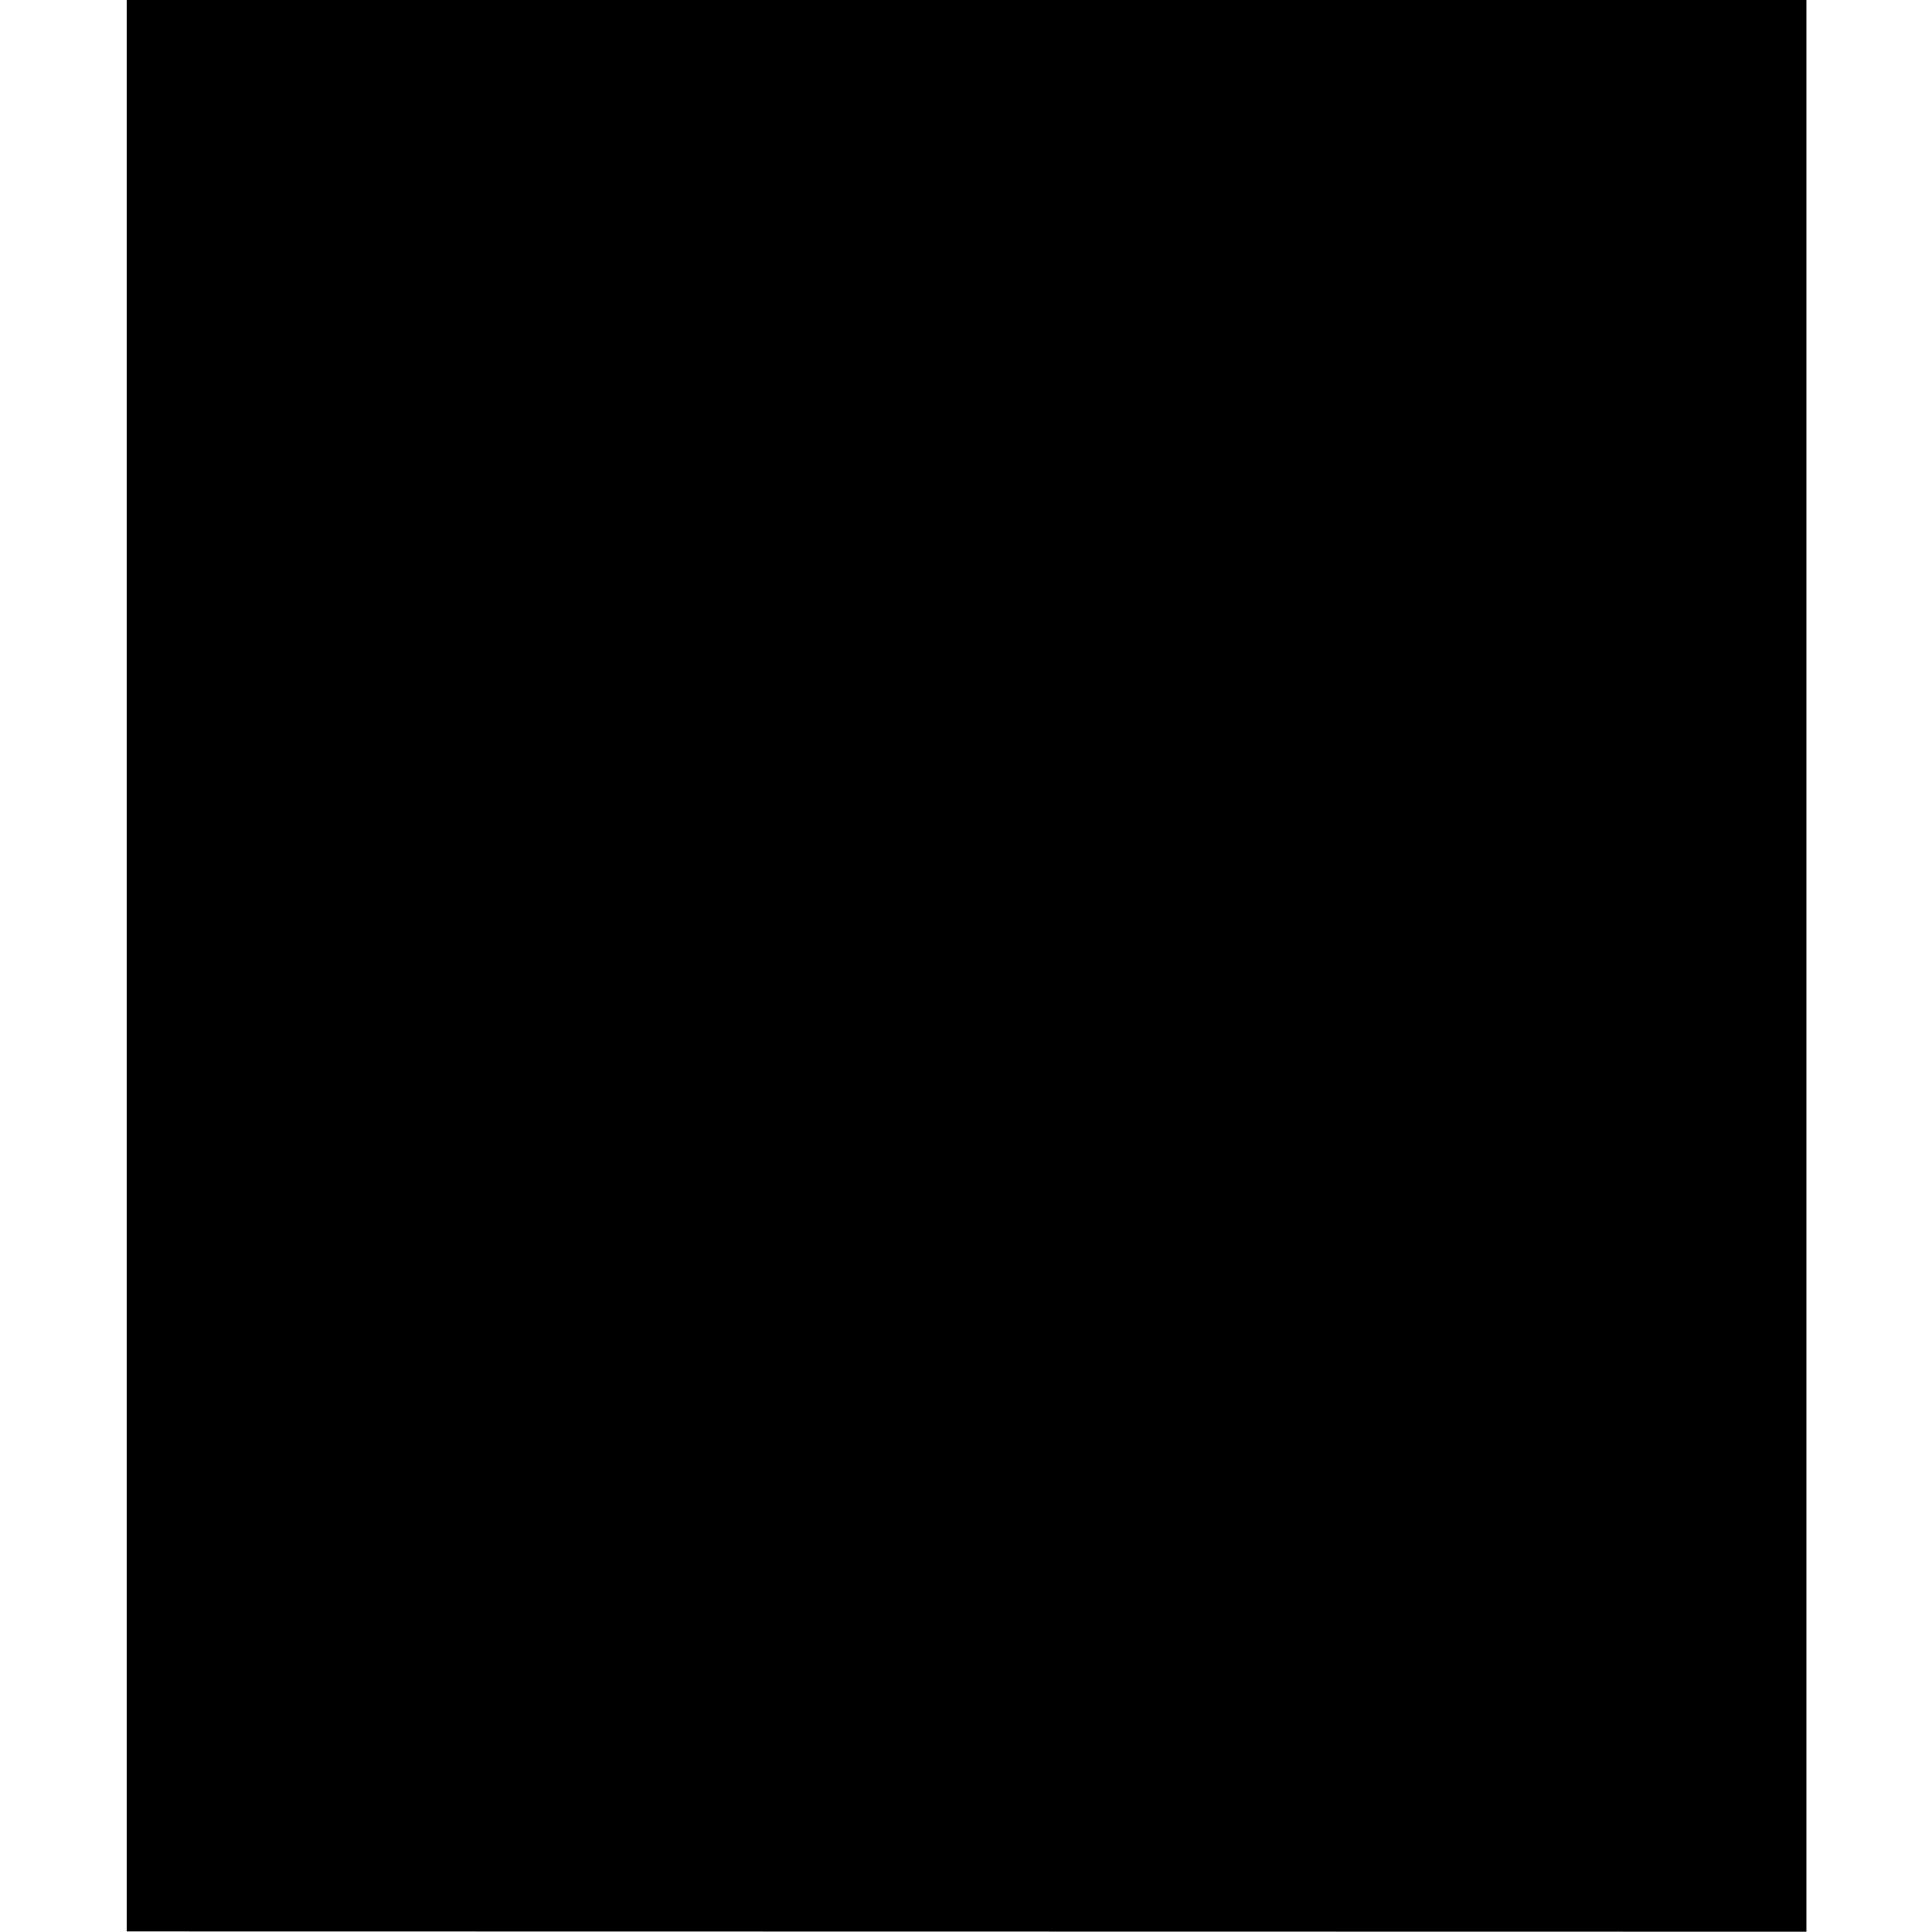
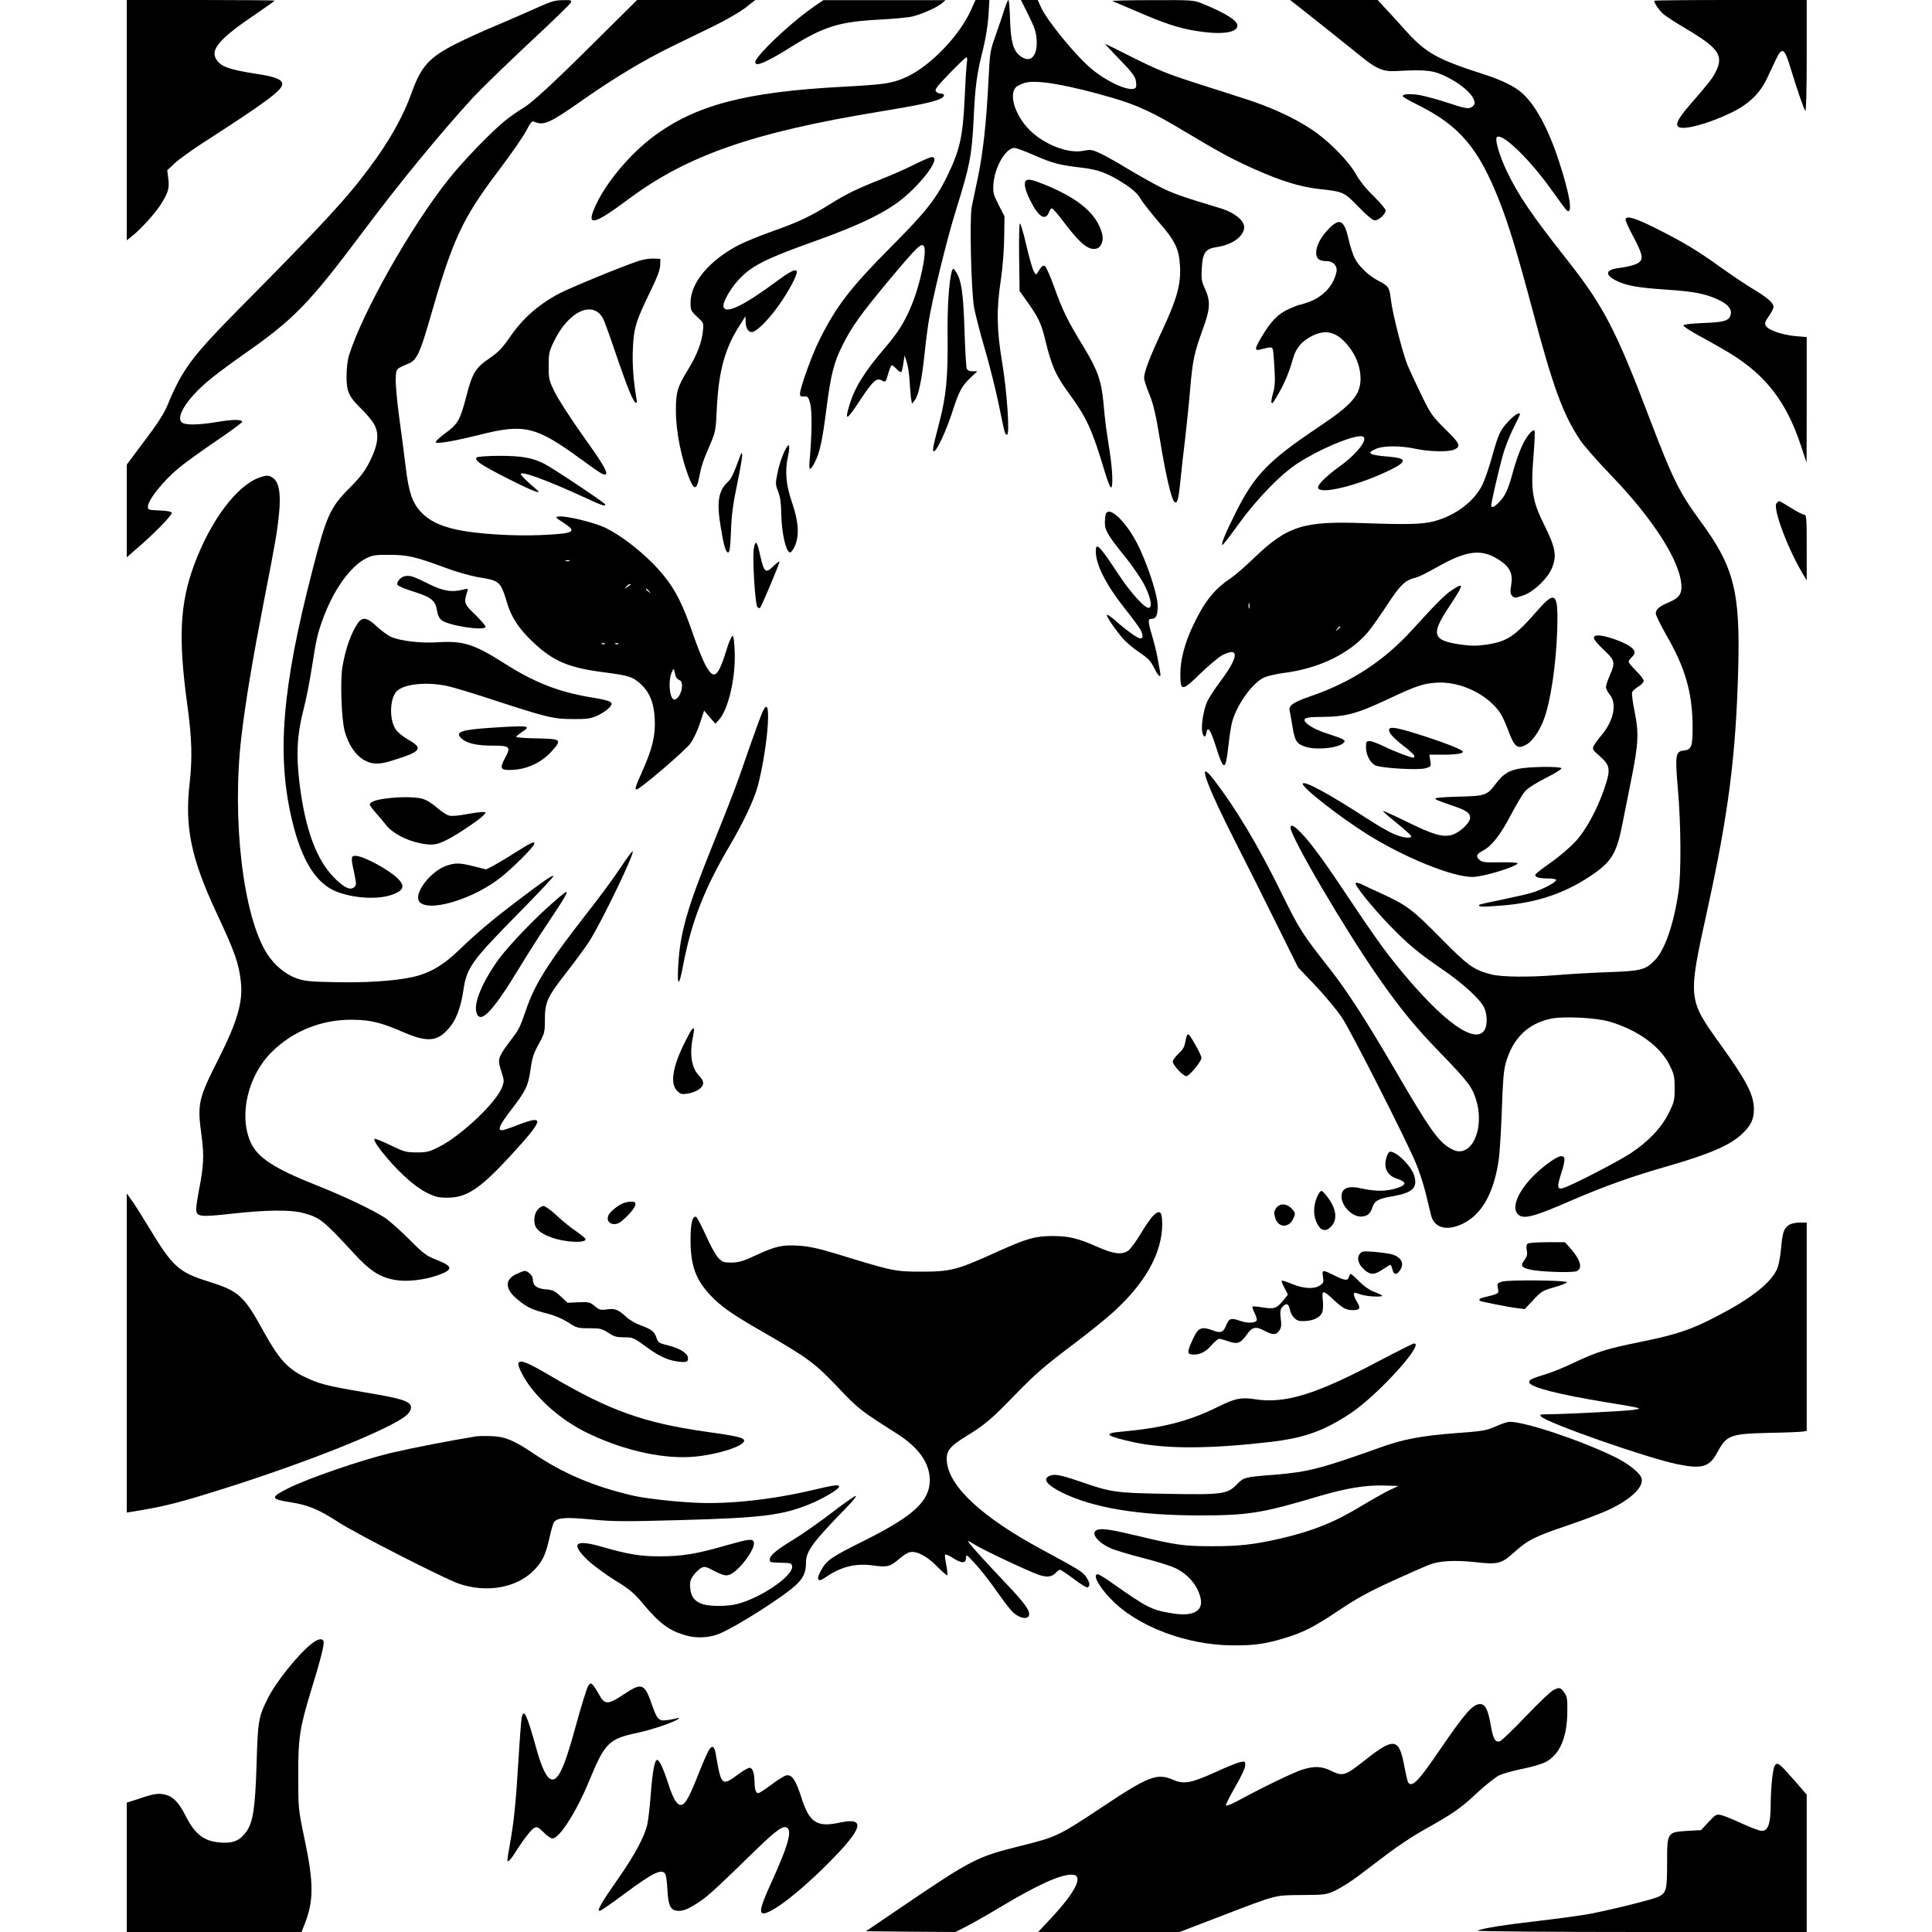
<svg xmlns="http://www.w3.org/2000/svg" version="1.0" width="1280pt" height="1280pt" viewBox="0 0 1280 1280" preserveAspectRatio="xMidYMid meet">
  <g transform="translate(0,1280) scale(0.1,-0.1)" fill="#000000" stroke="none">
-     <path d="M840 6402 l0 -6398 5564 -1 5564 -1 0 6399 0 6399 -5564 0 -5564 0 0 -6398z" />
+     <path d="M840 12004 l0 -796 39 31 c56 45 149 148 186 206 50 79 58 108 50 171 l-7 56 50 47 c27 25 109 84 181 131 422 272 531 352 531 393 0 30 -47 49 -167 67 -180 28 -236 47 -267 92 -48 68 16 142 272 314 61 42 112 78 112 80 0 2 -220 4 -490 4 l-490 0 0 -796z" />
+     <path d="M3545 12743 c-66 -30 -185 -81 -265 -115 -80 -33 -198 -87 -263 -120 -176 -90 -228 -148 -293 -331 -55 -153 -147 -316 -279 -492 -152 -204 -298 -362 -870 -940 -304 -308 -369 -395 -465 -629 -24 -57 -66 -123 -152 -236 l-118 -158 0 -307 0 -307 62 54 c110 93 240 226 236 240 -3 9 -29 14 -81 16 -72 3 -77 4 -77 25 0 44 101 171 205 257 36 30 145 109 242 175 98 66 177 125 178 130 0 17 -64 17 -162 0 -130 -22 -220 -23 -240 -2 -38 37 37 155 171 269 40 35 147 115 237 178 338 236 432 333 790 810 248 331 509 649 733 894 50 54 214 213 363 353 150 139 277 263 283 273 10 19 7 20 -52 19 -54 -1 -80 -9 -183 -56z" />
+     <path d="M4012 12593 c-341 -340 -484 -472 -545 -508 -32 -19 -86 -57 -120 -84 -90 -72 -281 -270 -376 -390 -251 -316 -569 -879 -659 -1166 -9 -28 -16 -87 -16 -135 -1 -103 15 -139 99 -220 31 -30 68 -74 82 -98 37 -62 29 -137 -26 -247 -33 -66 -60 -102 -136 -179 -127 -127 -152 -182 -245 -544 -202 -780 -238 -1227 -135 -1657 64 -269 161 -422 299 -474 125 -47 291 -52 381 -12 60 26 66 53 24 97 -58 60 -232 154 -284 154 -30 0 -31 -11 -8 -115 14 -68 15 -78 1 -91 -25 -26 -68 -6 -135 62 -117 119 -191 321 -228 619 -24 190 -17 330 25 490 17 66 42 190 55 276 30 192 38 227 71 320 72 200 184 357 292 411 40 20 62 23 152 22 120 0 172 -12 366 -84 74 -28 171 -55 221 -64 145 -23 149 -26 194 -175 29 -95 80 -170 172 -257 133 -125 234 -168 467 -198 162 -21 188 -29 237 -71 65 -55 96 -130 101 -240 5 -110 -15 -192 -83 -346 -47 -105 -51 -119 -37 -119 21 0 320 256 354 302 22 29 49 87 65 135 l28 85 37 -44 38 -43 24 27 c60 67 108 268 104 436 -2 69 -7 117 -13 119 -6 2 -21 -29 -34 -69 -65 -212 -90 -231 -150 -119 -17 32 -54 125 -82 207 -64 185 -111 280 -187 375 -100 126 -272 266 -397 325 -75 34 -255 78 -302 72 -27 -3 -26 -5 30 -41 94 -61 74 -72 -151 -82 -172 -8 -418 7 -547 34 -120 25 -195 62 -250 123 -56 63 -78 130 -99 309 -9 74 -28 218 -42 321 -14 103 -24 216 -22 250 3 68 -1 63 89 101 48 20 73 74 129 267 159 556 218 684 462 1008 82 108 165 228 184 265 28 55 39 67 52 61 66 -28 100 -13 332 150 205 143 393 256 575 345 77 38 205 100 285 139 80 39 174 94 209 121 l65 51 -392 0 -391 0 -209 -207z m-239 -3510 c-7 -2 -19 -2 -25 0 -7 3 -2 5 12 5 14 0 19 -2 13 -5z m406 -156 c-2 -1 -13 -9 -24 -17 -19 -14 -19 -14 -6 3 7 9 18 17 24 17 6 0 8 -1 6 -3z m122 -44 c13 -16 12 -17 -3 -4 -10 7 -18 15 -18 17 0 8 8 3 21 -13z m-294 -349 c-3 -3 -12 -4 -19 -1 -8 3 -5 6 6 6 11 1 17 -2 13 -5z m90 0 c-3 -3 -12 -4 -19 -1 -8 3 -5 6 6 6 11 1 17 -2 13 -5z m377 -206 c3 -15 15 -30 26 -33 36 -11 15 -113 -27 -129 -34 -13 -50 114 -23 179 13 31 14 30 24 -17z" />
+     <path d="M5395 12758 c-120 -82 -310 -253 -372 -335 -19 -24 -23 -37 -15 -45 14 -14 91 22 225 106 223 140 324 172 592 186 94 5 193 14 220 21 63 15 163 60 195 87 l25 21 -405 0 -405 0 -60 -41z" />
+     <path d="M6436 12740 c-75 -174 -278 -384 -437 -453 -90 -40 -140 -47 -417 -62 -645 -34 -976 -122 -1255 -331 -149 -112 -301 -291 -373 -439 -78 -161 -32 -155 213 28 388 288 823 440 1658 577 267 44 363 65 408 87 29 15 28 33 -2 33 -10 0 -24 6 -30 14 -10 12 7 34 90 120 56 58 106 106 111 106 6 0 8 -14 4 -32 -3 -18 -10 -127 -15 -243 -12 -251 -32 -340 -115 -511 -76 -154 -143 -239 -372 -469 -266 -267 -363 -392 -474 -615 -51 -101 -130 -321 -130 -360 0 -14 6 -18 27 -17 25 2 29 -3 41 -48 13 -49 11 -212 -4 -374 -7 -72 3 -75 35 -12 32 61 50 145 76 351 29 227 50 310 107 423 61 123 124 210 315 439 177 211 208 242 224 217 23 -35 -27 -266 -86 -402 -47 -110 -87 -172 -175 -275 -135 -158 -198 -260 -234 -381 -31 -105 -16 -97 74 40 80 122 107 147 139 130 29 -16 28 -16 46 44 8 30 19 55 24 55 4 0 18 -11 31 -25 12 -13 26 -22 31 -20 4 3 10 29 14 58 l8 52 13 -39 c8 -22 17 -78 20 -125 3 -47 7 -102 10 -121 l6 -35 18 23 c25 30 46 128 65 302 8 80 20 174 26 210 23 150 124 563 185 756 89 284 102 353 114 584 11 235 21 307 62 470 19 76 33 165 37 228 l6 102 -46 0 -46 0 -27 -60z" />
+     <path d="M6653 12733 c-12 -38 -38 -114 -58 -171 -35 -98 -37 -110 -46 -295 -14 -276 -35 -471 -69 -637 -17 -80 -36 -170 -42 -200 -15 -80 -4 -561 16 -670 9 -46 40 -168 70 -270 30 -102 71 -264 91 -360 42 -205 43 -210 57 -210 19 0 0 282 -32 476 -37 219 -39 355 -9 551 12 82 21 196 22 279 l2 141 -39 76 c-36 71 -38 82 -34 140 9 113 82 237 139 237 11 0 71 -22 132 -49 124 -54 164 -64 314 -82 114 -13 178 -38 295 -115 47 -32 77 -60 95 -92 16 -26 67 -91 114 -146 116 -132 141 -184 147 -303 6 -120 -22 -218 -122 -431 -79 -169 -116 -266 -116 -307 0 -13 16 -62 35 -108 27 -66 42 -130 70 -300 37 -228 75 -391 94 -410 20 -20 28 8 41 132 6 64 20 188 31 276 10 88 26 239 34 335 16 192 27 243 85 402 48 131 51 182 14 263 -23 50 -26 66 -22 137 6 104 24 130 99 141 102 14 182 72 182 133 0 43 -66 96 -150 122 -260 78 -318 99 -397 138 -48 24 -148 80 -222 124 -73 45 -158 92 -189 106 -50 23 -60 24 -107 15 -98 -21 -257 40 -353 134 -95 93 -142 230 -97 284 9 11 39 26 65 33 79 21 284 -15 580 -101 162 -48 263 -94 469 -218 244 -146 327 -190 468 -253 172 -77 301 -117 420 -131 173 -19 174 -20 271 -120 56 -58 94 -89 108 -89 26 0 71 42 71 66 0 9 -35 51 -78 93 -49 47 -93 102 -118 146 -50 90 -182 223 -295 298 -120 79 -267 147 -449 205 -85 27 -242 78 -349 112 -152 49 -233 82 -380 156 -102 52 -188 94 -190 94 -2 0 41 -47 97 -104 77 -79 102 -112 107 -139 4 -20 4 -40 0 -46 -22 -37 -172 24 -288 118 -102 83 -297 319 -339 411 l-23 50 -55 0 -56 0 50 -100 c40 -81 51 -113 54 -164 7 -111 -43 -159 -110 -106 -45 35 -61 92 -66 238 -2 72 -7 132 -11 132 -4 0 -17 -30 -28 -67z" />
+     <path d="M7370 12793 c8 -3 81 -34 162 -69 185 -80 279 -111 393 -129 159 -26 267 -14 273 32 5 34 -73 84 -227 147 -64 26 -65 26 -340 25 -152 0 -269 -3 -261 -6z" />
+     <path d="M8601 12758 c66 -51 319 -253 409 -326 106 -87 152 -107 235 -103 180 10 238 6 302 -21 123 -52 223 -137 223 -191 0 -9 -11 -23 -25 -29 -21 -10 -45 -5 -153 31 -70 23 -156 46 -192 52 -66 10 -115 5 -105 -11 3 -5 52 -32 108 -60 268 -135 394 -284 530 -630 62 -157 120 -347 222 -730 136 -510 199 -681 312 -853 25 -38 116 -142 202 -231 290 -300 471 -587 471 -746 0 -49 -20 -73 -82 -100 -65 -27 -88 -47 -88 -75 0 -11 32 -76 70 -143 125 -217 171 -376 174 -597 1 -138 -7 -162 -56 -167 -57 -5 -61 -28 -42 -250 21 -233 23 -559 5 -683 -30 -211 -90 -386 -154 -453 -65 -68 -90 -75 -316 -83 -113 -4 -262 -13 -332 -19 -185 -15 -372 -14 -442 5 -115 30 -152 57 -337 245 -186 188 -219 213 -400 296 -47 21 -101 46 -120 56 -20 9 -37 12 -39 7 -5 -17 108 -157 224 -278 123 -127 187 -181 355 -296 130 -89 243 -192 271 -247 25 -49 25 -128 0 -159 -74 -92 -316 100 -627 497 -47 60 -156 215 -241 344 -181 272 -273 400 -341 470 -48 50 -72 62 -72 37 0 -61 363 -679 584 -995 147 -210 243 -327 407 -496 184 -190 213 -228 239 -314 47 -151 -1 -320 -95 -338 -27 -5 -45 0 -80 20 -79 47 -135 127 -371 532 -182 312 -309 508 -419 649 -190 241 -204 263 -330 519 -151 306 -294 546 -442 739 -119 155 -57 -21 153 -433 63 -124 180 -356 259 -517 l145 -292 117 -123 c64 -68 143 -163 176 -213 61 -94 414 -788 486 -957 23 -54 53 -146 67 -205 15 -60 30 -124 35 -144 21 -85 105 -108 211 -56 127 62 206 204 238 427 6 41 15 188 20 325 7 198 12 264 27 316 47 160 144 256 294 289 83 19 304 8 394 -19 186 -55 336 -164 397 -289 30 -60 33 -76 33 -152 0 -80 -3 -92 -39 -164 -48 -98 -138 -192 -256 -269 -86 -56 -391 -213 -443 -228 -41 -12 -43 6 -12 102 27 87 27 109 -2 109 -28 0 -121 -67 -185 -132 -102 -103 -145 -210 -102 -252 36 -37 99 -21 370 97 197 85 388 154 610 217 291 84 424 141 504 216 60 56 80 97 80 166 -1 95 -46 184 -223 430 -215 300 -215 299 -87 883 141 640 191 1028 206 1603 14 516 -28 678 -254 984 -135 184 -181 276 -334 678 -221 582 -304 742 -543 1045 -237 300 -329 436 -405 597 -49 105 -77 205 -63 219 33 33 218 -146 362 -349 52 -73 98 -135 103 -138 40 -25 18 109 -53 326 -71 218 -158 379 -249 457 -49 43 -139 86 -256 123 -303 97 -377 139 -511 287 -43 48 -102 113 -132 145 l-54 58 -290 0 -290 0 54 -42z" />
+     <path d="M10960 12795 c0 -17 34 -66 61 -89 17 -15 86 -59 152 -98 215 -128 249 -177 193 -286 -24 -46 -43 -70 -179 -227 -71 -83 -89 -121 -66 -136 34 -23 200 22 348 94 116 56 191 128 237 226 20 42 47 100 61 129 39 83 56 73 93 -50 47 -154 91 -282 101 -292 5 -6 9 137 9 362 l0 372 -505 0 c-278 0 -505 -2 -505 -5z" />
+     <path d="M6068 11715 c-48 -25 -142 -67 -210 -94 -191 -76 -249 -105 -363 -176 -128 -80 -207 -117 -385 -180 -74 -26 -171 -66 -215 -88 -194 -101 -318 -248 -320 -379 0 -54 2 -58 44 -97 43 -40 44 -41 38 -93 -7 -76 -40 -161 -97 -254 -72 -117 -82 -151 -82 -274 0 -144 38 -328 94 -462 27 -64 44 -61 58 10 18 90 25 111 70 216 42 98 42 99 50 265 13 240 55 389 154 541 l35 55 1 -33 c0 -44 16 -72 41 -72 33 0 127 98 200 208 66 100 108 186 96 198 -11 11 -48 -8 -125 -65 -221 -164 -341 -223 -358 -176 -10 25 41 118 98 180 88 95 178 140 508 258 254 91 410 162 525 240 154 104 322 319 248 316 -10 0 -57 -20 -105 -44z" />
+     <path d="M6797 11603 c-16 -15 -5 -65 28 -130 55 -111 102 -140 125 -78 5 14 14 25 19 25 6 0 44 -44 84 -98 108 -142 162 -184 215 -168 30 10 46 57 33 100 -35 129 -152 229 -373 320 -85 35 -118 43 -131 29z" />
+     <path d="M10770 11345 c0 -10 22 -59 49 -109 58 -108 69 -147 46 -169 -18 -19 -66 -33 -142 -43 -85 -11 -92 -43 -20 -81 71 -36 142 -49 352 -63 169 -11 252 -28 332 -67 64 -31 88 -62 79 -98 -10 -40 -41 -50 -180 -55 -79 -3 -131 -9 -133 -16 -2 -6 49 -39 114 -74 65 -35 156 -87 203 -116 231 -143 366 -319 460 -602 l39 -117 1 416 0 416 -74 6 c-88 8 -182 40 -197 69 -9 17 -5 28 20 63 17 24 31 52 31 62 0 26 -40 61 -140 121 -47 28 -141 92 -210 141 -148 107 -249 168 -425 256 -142 72 -205 90 -205 60z" />
+     <path d="M8805 11286 c-53 -54 -85 -113 -85 -160 0 -40 20 -56 69 -56 45 0 74 -33 65 -73 -18 -87 -86 -161 -178 -196 -31 -11 -61 -21 -67 -21 -5 0 -38 -13 -72 -28 -70 -32 -116 -79 -178 -183 -47 -79 -49 -94 -11 -85 77 20 81 19 86 -5 3 -13 7 -70 10 -127 5 -79 2 -116 -10 -158 -9 -31 -13 -58 -10 -61 8 -8 6 -9 48 62 40 69 71 145 94 228 20 72 59 118 130 153 96 47 172 21 249 -84 45 -61 69 -133 69 -202 -1 -106 -57 -171 -269 -313 -341 -228 -433 -322 -559 -575 -67 -133 -99 -212 -87 -212 5 0 53 62 107 138 118 163 276 327 389 401 138 90 348 181 421 181 63 0 -11 -106 -139 -199 -90 -64 -151 -125 -144 -144 14 -43 244 11 447 105 147 68 151 92 17 103 -129 10 -148 23 -79 52 48 21 164 21 264 -1 89 -19 216 -21 252 -5 47 22 41 38 -58 135 -87 86 -98 102 -156 221 -34 70 -75 158 -91 195 -33 75 -104 352 -114 443 -9 79 -16 90 -76 121 -68 34 -136 98 -164 154 -12 25 -30 79 -39 120 -30 132 -58 149 -131 76z" />
+     <path d="M6752 11096 l3 -224 40 -56 c85 -119 103 -155 130 -269 44 -177 68 -231 156 -352 118 -161 153 -236 239 -522 17 -57 35 -103 40 -103 16 0 11 116 -9 245 -24 153 -29 187 -40 315 -14 148 -39 218 -132 372 -108 177 -138 238 -195 397 -26 73 -54 136 -62 139 -14 5 -23 -3 -48 -45 -10 -16 -12 -15 -26 12 -9 17 -31 94 -49 173 -18 78 -37 142 -42 142 -4 0 -7 -101 -5 -224z" />
+     <path d="M4230 11071 c-107 -35 -466 -183 -528 -217 -139 -75 -240 -165 -325 -289 -50 -72 -77 -100 -136 -140 -91 -62 -112 -98 -151 -249 -41 -158 -56 -186 -141 -247 -39 -29 -67 -55 -62 -60 11 -11 128 10 293 51 293 74 371 55 663 -158 140 -102 163 -116 172 -102 10 16 -27 77 -165 270 -72 102 -150 223 -173 269 -40 81 -42 89 -42 175 0 82 3 98 33 160 96 204 262 281 328 154 9 -17 45 -116 80 -220 35 -104 78 -222 95 -263 32 -78 56 -100 45 -42 -19 112 -28 225 -23 326 5 136 21 187 118 385 44 91 63 141 63 170 l1 41 -45 2 c-25 1 -70 -6 -100 -16z" />
+     <path d="M6306 11003 c-19 -70 -30 -233 -28 -428 3 -270 -9 -400 -55 -575 -43 -165 -48 -190 -35 -190 17 0 80 134 118 251 47 146 64 178 121 234 l48 45 -32 0 c-20 0 -33 6 -38 18 -4 9 -11 125 -15 257 -8 243 -20 328 -56 383 -17 27 -21 27 -28 5z" />
+     <path d="M9997 10012 c-59 -63 -68 -83 -111 -235 -19 -70 -48 -153 -63 -185 -54 -114 -182 -210 -328 -247 -77 -19 -175 -21 -460 -11 -402 15 -507 -19 -730 -234 -55 -53 -122 -111 -150 -130 -109 -72 -176 -156 -251 -315 -55 -116 -84 -227 -84 -320 0 -117 11 -117 133 3 57 55 122 109 145 121 115 59 110 -10 -14 -175 -37 -49 -75 -108 -86 -132 -24 -53 -41 -157 -33 -199 7 -38 22 -44 27 -11 8 53 28 25 63 -86 53 -169 65 -168 84 8 7 62 18 134 26 160 37 121 140 260 216 290 23 9 77 21 120 27 236 29 440 128 561 270 25 30 84 113 130 184 87 133 118 162 191 179 16 4 75 33 133 66 204 116 302 127 421 47 67 -45 88 -90 75 -163 -7 -44 -6 -58 5 -70 18 -18 19 -18 77 2 66 23 157 109 186 176 36 83 27 138 -48 288 -81 163 -91 229 -72 461 7 87 10 162 7 166 -13 13 -55 -39 -85 -105 -17 -37 -43 -112 -58 -167 -31 -116 -51 -161 -94 -204 -33 -33 -50 -39 -50 -18 0 18 48 229 76 329 13 48 44 128 69 178 25 49 45 92 45 95 0 18 -34 -2 -73 -43z m-1720 -1239 c-3 -10 -5 -4 -5 12 0 17 2 24 5 18 2 -7 2 -21 0 -30z m603 -127 c0 -2 -8 -10 -17 -17 -16 -13 -17 -12 -4 4 13 16 21 21 21 13z" />
+     <path d="M5196 9807 c-15 -31 -35 -92 -44 -135 -15 -76 -15 -81 3 -128 14 -35 20 -76 21 -145 2 -130 31 -259 59 -259 6 0 21 19 31 42 31 69 25 162 -19 290 -40 116 -48 206 -26 307 17 81 6 94 -25 28z" />
+     <path d="M4906 9785 c-44 -120 -60 -156 -82 -176 -65 -60 -77 -134 -49 -301 19 -119 33 -168 49 -168 10 0 15 34 19 143 4 109 14 182 42 315 20 96 34 181 32 190 -3 15 -5 14 -11 -3z" />
+     <path d="M3160 9770 c-24 -17 26 -51 213 -145 166 -84 230 -107 177 -64 -52 43 -100 90 -100 98 0 23 166 -37 408 -148 133 -61 152 -68 152 -53 0 9 -352 244 -407 271 -78 39 -150 51 -293 51 -74 0 -142 -5 -150 -10z" />
+     <path d="M1718 9636 c-150 -54 -323 -285 -431 -576 -95 -256 -107 -486 -46 -930 31 -226 34 -353 15 -524 -33 -286 11 -495 178 -853 123 -263 148 -334 162 -459 14 -132 -23 -261 -146 -505 -138 -274 -144 -299 -114 -519 17 -127 13 -199 -17 -350 -10 -52 -19 -110 -19 -128 0 -54 20 -57 236 -33 223 25 386 27 467 6 115 -30 136 -46 339 -266 110 -121 179 -164 282 -180 76 -12 187 1 273 31 109 38 107 60 -9 105 -65 26 -84 40 -178 135 -58 58 -131 123 -163 144 -79 51 -268 141 -457 216 -277 110 -385 182 -430 283 -79 179 -18 440 140 597 140 139 329 215 530 214 124 -1 191 -17 339 -81 169 -74 237 -65 319 42 38 50 67 131 82 234 22 150 53 194 369 514 128 130 231 240 228 243 -7 8 -71 -36 -247 -170 -168 -128 -260 -206 -385 -326 -103 -99 -195 -151 -310 -175 -116 -25 -316 -37 -513 -32 -161 3 -196 7 -249 26 -73 26 -145 87 -193 161 -159 248 -235 889 -171 1437 27 232 75 517 150 903 73 372 88 458 100 580 12 123 1 197 -34 228 -30 25 -45 26 -97 8z" />
+     <path d="M11770 9466 c-27 -33 77 -309 180 -478 l20 -33 0 218 c0 193 -2 217 -16 217 -9 0 -49 20 -88 45 -40 25 -75 45 -78 45 -3 0 -11 -6 -18 -14z" />
+     <path d="M7326 9394 c-3 -9 -6 -35 -6 -58 0 -50 23 -88 139 -231 44 -55 99 -135 121 -177 41 -78 56 -147 33 -155 -24 -9 -125 102 -209 231 -121 184 -144 206 -144 143 0 -88 67 -220 191 -377 50 -63 97 -127 105 -142 18 -34 18 -58 0 -58 -18 0 -90 51 -161 114 -31 27 -58 46 -61 43 -7 -7 43 -82 99 -150 22 -27 73 -71 114 -98 61 -41 78 -60 100 -105 29 -58 48 -71 39 -26 -3 15 -10 55 -16 89 -6 34 -22 99 -35 144 -30 99 -31 119 -7 119 31 0 42 22 42 84 0 67 -55 242 -120 383 -75 162 -200 289 -224 227z" />
+     <path d="M4994 9163 c-10 -65 9 -370 24 -385 6 -6 14 -9 17 -6 11 11 134 303 129 307 -2 3 -19 -10 -37 -27 -58 -56 -64 -51 -97 96 -16 69 -27 73 -36 15z" />
+     <path d="M2684 8983 c-29 -5 -58 -38 -51 -57 3 -8 50 -28 105 -45 118 -37 148 -60 157 -125 5 -31 15 -52 31 -65 46 -36 281 -72 291 -45 2 6 -28 42 -67 80 -76 73 -78 79 -55 153 8 22 7 23 -26 15 -76 -20 -135 -10 -232 39 -99 49 -120 56 -153 50z" />
+     <path d="M9619 8890 c-45 -29 -101 -85 -262 -262 -185 -204 -402 -347 -667 -438 -122 -42 -154 -64 -146 -99 4 -14 12 -64 20 -110 15 -93 28 -112 94 -131 73 -20 208 -5 242 27 20 18 9 25 -95 59 -82 26 -133 53 -156 80 -20 25 5 34 96 34 171 1 240 19 455 120 183 86 228 101 315 107 124 9 271 -45 367 -135 54 -50 73 -83 113 -188 40 -107 61 -121 123 -84 37 23 84 91 111 165 44 117 80 359 88 590 8 245 -11 266 -124 138 -159 -182 -206 -213 -347 -234 -60 -9 -98 -9 -164 0 -192 27 -205 65 -82 250 101 153 103 167 19 111z" />
+     <path d="M2372 8673 c-46 -66 -82 -168 -103 -289 -16 -94 -7 -349 15 -429 34 -123 108 -204 195 -213 38 -3 73 3 151 29 160 51 173 73 77 127 -29 17 -65 44 -79 61 -50 59 -49 212 1 262 48 48 197 63 335 34 37 -8 170 -48 295 -89 359 -118 408 -130 536 -130 93 -1 118 3 161 22 29 13 64 36 78 51 38 39 23 48 -125 72 -212 36 -372 99 -569 225 -198 126 -270 149 -435 139 -116 -8 -250 8 -313 35 -23 10 -66 42 -95 69 -63 60 -95 66 -125 24z" />
+     <path d="M10560 8573 c0 -10 29 -45 65 -78 75 -70 78 -84 40 -171 -14 -31 -25 -65 -25 -76 0 -11 11 -33 25 -50 49 -59 27 -172 -54 -268 -21 -25 -44 -56 -51 -70 -12 -23 -10 -27 39 -70 69 -61 73 -87 32 -209 -48 -142 -124 -283 -195 -358 -33 -36 -104 -97 -158 -135 -54 -38 -101 -74 -104 -80 -11 -17 18 -28 79 -28 31 0 57 -4 57 -10 0 -15 -85 -60 -153 -82 -34 -11 -127 -32 -205 -48 -79 -16 -146 -31 -150 -34 -14 -15 14 -16 140 -6 232 17 419 79 592 194 144 96 177 150 216 353 12 59 37 186 56 281 49 242 53 314 24 456 -13 62 -20 121 -17 130 4 9 22 26 42 37 19 12 35 29 35 38 0 9 -22 39 -50 66 -27 27 -50 54 -50 61 0 6 9 19 20 29 32 29 25 52 -25 81 -53 31 -154 64 -196 64 -21 0 -29 -5 -29 -17z" />
+     <path d="M5055 8090 c-9 -17 -49 -126 -90 -243 -93 -271 -110 -314 -248 -657 -168 -417 -212 -572 -224 -795 -7 -132 6 -132 31 0 56 296 139 510 309 800 92 156 161 302 187 395 30 112 60 291 67 411 6 115 -4 144 -32 89z" />
+     <path d="M3250 7978 c-197 -13 -239 -28 -192 -71 35 -32 101 -47 204 -47 119 0 125 -7 82 -86 -35 -65 -27 -78 44 -75 104 3 203 50 271 128 65 73 59 78 -102 81 -75 1 -137 6 -137 10 0 4 16 17 35 30 70 45 52 47 -205 30z" />
+     <path d="M9205 7971 c-11 -19 20 -56 94 -113 39 -29 70 -59 71 -65 0 -7 -1 -13 -3 -13 -21 0 -128 41 -189 71 -43 21 -89 39 -103 39 -23 0 -25 -4 -25 -42 0 -48 27 -100 60 -118 36 -19 286 -34 333 -20 39 11 39 12 33 51 l-6 39 97 0 c86 0 137 10 123 23 -18 16 -107 52 -240 95 -175 57 -234 70 -245 53z" />
+     <path d="M10057 7706 c-68 -15 -99 -36 -149 -101 -56 -75 -70 -79 -245 -83 -84 -2 -153 -7 -153 -12 0 -8 12 -13 120 -50 87 -30 110 -47 110 -78 0 -33 -68 -98 -120 -113 -60 -18 -124 0 -300 87 -84 41 -155 73 -157 71 -2 -3 39 -39 92 -81 52 -42 95 -81 95 -86 0 -19 -66 -9 -125 19 -34 15 -108 59 -165 96 -251 163 -421 256 -429 233 -8 -23 246 -222 430 -337 247 -154 561 -281 694 -281 69 0 285 65 300 90 3 5 -48 8 -114 7 -103 -2 -121 0 -139 16 -26 24 -21 38 24 62 58 31 115 104 184 236 36 68 78 139 94 157 18 20 74 56 138 88 60 30 106 59 103 64 -9 14 -218 11 -288 -4z" />
+     <path d="M2553 7509 c-65 -8 -103 -23 -103 -40 0 -5 17 -28 38 -52 21 -23 52 -60 70 -83 40 -52 130 -101 223 -120 81 -17 112 -13 184 24 64 32 214 133 239 161 19 21 19 21 -10 21 -16 0 -65 -7 -109 -15 -44 -9 -92 -13 -108 -9 -15 3 -53 27 -83 54 -35 30 -71 52 -99 59 -49 12 -149 13 -242 0z" />
+     <path d="M3412 7151 c-60 -39 -129 -79 -151 -91 l-41 -20 -79 20 c-96 24 -123 25 -184 4 -86 -29 -186 -142 -187 -210 -1 -113 321 -38 535 123 81 61 235 214 235 233 0 18 -15 11 -128 -59z" />
+     <path d="M4112 7053 c-39 -60 -139 -196 -223 -303 -257 -329 -345 -468 -403 -638 -43 -125 -46 -130 -112 -217 -75 -100 -79 -114 -53 -192 20 -61 20 -67 5 -107 -38 -100 -270 -320 -415 -393 -66 -34 -82 -38 -150 -38 -71 0 -84 4 -175 48 -54 26 -101 45 -104 42 -9 -9 21 -55 84 -129 91 -107 190 -193 263 -229 55 -27 77 -32 136 -32 127 0 216 59 420 281 217 236 226 269 57 205 -42 -17 -89 -33 -104 -37 -48 -11 -34 26 48 132 99 129 113 159 129 269 10 74 20 106 54 167 39 72 41 78 41 164 0 115 16 149 145 314 54 69 120 159 147 200 82 127 310 600 289 600 -4 0 -40 -48 -79 -107z" />
+     <path d="M3659 6816 c-121 -105 -286 -279 -352 -367 -105 -144 -166 -284 -152 -350 21 -94 104 -10 281 281 48 80 135 217 194 305 160 240 162 249 29 131z" />
+     <path d="M4583 5978 c-6 -7 -27 -45 -46 -84 -81 -161 -99 -273 -51 -321 22 -22 31 -24 67 -19 57 9 101 37 105 65 3 16 -7 34 -27 55 -50 52 -64 142 -40 256 11 54 9 69 -8 48z" />
+     <path d="M7854 5903 c-6 -38 -15 -55 -45 -83 -22 -20 -39 -43 -39 -53 0 -23 68 -97 90 -97 19 0 100 98 100 121 0 20 -74 152 -87 156 -7 3 -14 -15 -19 -44z" />
+     <path d="M9190 5144 c-28 -74 -4 -131 65 -153 31 -10 50 -22 50 -31 0 -22 -89 -49 -160 -49 -33 0 -87 6 -119 14 -95 23 -140 4 -138 -56 2 -60 69 -129 127 -129 40 0 62 16 75 54 16 51 37 63 134 80 133 23 168 55 147 133 -17 63 -115 163 -161 163 -6 0 -15 -12 -20 -26z" />
+     <path d="M8723 4863 c-23 -60 -22 -119 3 -169 24 -50 59 -57 94 -19 40 43 35 108 -14 179 -21 31 -44 56 -51 56 -8 0 -22 -21 -32 -47z" />
+     <path d="M840 3836 l0 -1057 38 6 c220 36 305 58 622 158 517 164 1018 362 1170 463 45 30 64 65 47 88 -21 28 -79 44 -292 80 -266 45 -311 57 -412 106 -108 53 -167 119 -263 292 -134 245 -166 274 -371 338 -196 62 -235 97 -392 357 -48 79 -100 162 -117 184 l-30 42 0 -1057z" />
+     <path d="M4130 4829 c-38 -15 -91 -59 -100 -83 -12 -32 6 -56 41 -56 23 0 43 12 85 54 61 62 71 96 27 95 -16 0 -39 -5 -53 -10z" />
+     <path d="M8454 4795 c-14 -22 -15 -32 -5 -65 18 -62 86 -68 116 -10 20 39 19 47 -10 75 -33 34 -79 33 -101 0z" />
+     <path d="M3561 4784 c-14 -18 -21 -41 -21 -69 0 -52 30 -82 112 -113 89 -33 228 -40 228 -12 0 5 -28 28 -62 52 -35 23 -93 70 -130 105 -37 35 -76 63 -87 63 -11 0 -29 -12 -40 -26z" />
+     <path d="M7636 4741 c-15 -16 -51 -68 -80 -117 -29 -49 -65 -97 -80 -109 -42 -30 -96 -24 -205 24 -128 57 -190 72 -296 72 -116 0 -172 -16 -363 -102 -273 -124 -312 -134 -507 -134 -178 0 -189 3 -570 120 -112 34 -173 47 -242 52 -111 7 -155 -3 -288 -65 -82 -38 -111 -46 -157 -47 -51 0 -61 3 -88 30 -17 17 -54 83 -83 150 -30 65 -59 121 -65 123 -25 8 -37 -43 -37 -158 1 -167 35 -259 133 -363 73 -76 140 -123 347 -242 297 -171 346 -208 495 -365 135 -143 149 -154 387 -305 150 -94 223 -198 223 -313 -1 -138 -109 -237 -438 -401 -207 -103 -243 -127 -277 -186 -41 -69 -30 -94 23 -56 101 70 197 95 312 80 99 -14 117 -9 175 41 25 22 57 43 71 46 45 11 114 -24 182 -94 35 -35 66 -62 68 -59 3 3 0 32 -6 65 -7 33 -11 65 -9 71 2 6 23 -2 49 -19 59 -39 90 -40 90 -2 1 26 3 24 56 -33 31 -33 83 -98 117 -145 110 -155 132 -181 163 -201 38 -23 72 -25 80 -4 12 31 -22 79 -163 227 -160 169 -248 268 -239 268 4 0 24 -11 46 -25 52 -33 360 -178 423 -199 54 -18 87 -14 113 15 9 10 22 19 27 19 5 0 46 -27 90 -60 44 -34 85 -59 91 -57 20 7 17 32 -7 68 -23 35 -48 50 -287 179 -401 215 -623 420 -637 588 -6 68 18 99 129 167 124 76 169 115 322 273 139 143 193 190 411 354 77 58 178 140 225 181 223 197 340 402 340 598 0 85 -17 99 -64 50z" />
+     <path d="M11852 4684 c-34 -24 -42 -46 -52 -155 -6 -65 -17 -118 -30 -144 -44 -90 -175 -192 -400 -308 -167 -87 -266 -120 -504 -168 -225 -46 -283 -64 -440 -138 -60 -29 -139 -61 -175 -72 -107 -33 -122 -41 -119 -58 6 -32 195 -80 513 -132 238 -39 244 -40 175 -50 -55 -8 -468 -29 -569 -29 -45 0 -52 -2 -42 -14 34 -41 703 -276 905 -317 162 -33 212 -19 264 79 61 114 85 123 347 129 110 2 210 6 223 9 l22 4 0 690 0 690 -48 0 c-27 0 -57 -7 -70 -16z" />
+     <path d="M10122 4561 c-9 -6 -11 -19 -7 -44 6 -28 2 -42 -16 -66 -27 -37 -20 -48 37 -62 67 -16 287 -23 312 -10 39 21 22 77 -45 152 l-35 39 -117 0 c-64 0 -122 -4 -129 -9z" />
+     <path d="M9007 4490 c-20 -29 -6 -70 35 -105 39 -33 65 -32 119 5 24 16 47 30 51 30 3 0 9 -13 13 -30 8 -36 28 -39 49 -8 33 46 11 89 -53 108 -18 5 -70 12 -115 16 -78 6 -84 5 -99 -16z" />
+     <path d="M3423 4360 c-82 -37 -79 -102 9 -172 59 -49 95 -66 188 -89 52 -13 102 -34 142 -59 58 -38 65 -40 142 -40 73 0 85 -3 126 -30 37 -25 55 -30 105 -30 59 0 63 -2 149 -65 89 -66 153 -93 231 -98 34 -2 40 1 43 19 5 33 -47 69 -127 89 -65 16 -71 20 -81 50 -14 43 -33 58 -105 84 -33 12 -76 37 -95 55 -52 49 -75 59 -129 51 -43 -6 -51 -3 -81 22 -31 26 -39 28 -107 25 l-73 -3 -45 42 c-40 37 -53 43 -101 47 -59 5 -84 25 -84 69 0 21 -33 53 -55 53 -5 0 -29 -9 -52 -20z" />
+     <path d="M8765 4341 c6 -36 4 -41 -21 -58 -39 -25 -106 -21 -183 10 -35 15 -67 25 -69 22 -3 -2 5 -24 18 -48 l23 -44 -34 -42 c-41 -50 -57 -55 -134 -43 -33 6 -63 8 -66 6 -4 -2 2 -22 13 -43 11 -22 17 -44 14 -49 -12 -19 -62 -20 -113 -2 -59 21 -72 15 -92 -37 -17 -41 -35 -47 -86 -27 -72 27 -96 18 -127 -48 -39 -82 -44 -105 -21 -110 48 -10 97 10 136 56 22 25 46 46 54 46 9 0 37 -8 63 -17 58 -21 81 -12 121 46 35 50 59 55 115 25 57 -30 79 -30 100 1 13 20 15 37 9 81 -5 45 -3 59 11 75 25 28 42 23 49 -15 8 -41 38 -75 68 -78 74 -5 132 18 147 58 6 14 7 50 4 80 -8 68 1 69 69 5 63 -59 85 -71 131 -71 46 0 52 13 27 54 -12 18 -21 41 -21 49 0 15 4 15 41 2 44 -16 160 -21 144 -7 -6 5 -30 16 -55 25 -27 10 -66 38 -95 67 -27 28 -52 50 -56 50 -4 0 -9 -9 -12 -20 -7 -27 -27 -25 -97 10 -78 39 -83 39 -75 -9z" />
+     <path d="M9951 4309 c-31 -10 -33 -12 -27 -44 7 -37 11 -35 -96 -61 -34 -8 -36 -22 -5 -28 128 -27 190 -38 230 -43 l49 -6 57 61 c53 57 62 62 140 84 46 13 83 28 82 33 -1 13 -385 17 -430 4z" />
+     <path d="M9140 3785 c-422 -224 -627 -287 -828 -255 -90 14 -131 5 -244 -51 -190 -95 -367 -140 -645 -165 -121 -10 -93 -30 97 -71 207 -43 490 -43 888 3 232 26 363 73 542 192 182 122 493 466 418 461 -7 0 -110 -52 -228 -114z" />
+     <path d="M3435 3770 c-8 -14 26 -85 69 -145 96 -133 246 -254 409 -329 242 -113 498 -166 697 -146 155 16 320 70 320 105 0 20 -47 31 -256 60 -408 58 -639 141 -1019 365 -160 94 -206 113 -220 90z" />
+     <path d="M9908 3349 c-62 -27 -85 -31 -264 -44 -230 -18 -344 -39 -503 -96 -385 -138 -474 -161 -691 -179 -207 -16 -209 -17 -256 -65 -62 -64 -96 -69 -464 -62 -342 6 -365 9 -576 82 -135 46 -171 52 -205 35 -41 -22 -11 -59 86 -108 207 -102 507 -152 910 -152 327 0 417 15 796 128 176 52 309 74 429 70 l95 -3 -60 -28 c-33 -16 -115 -62 -183 -103 -179 -109 -325 -168 -542 -218 -170 -39 -275 -51 -455 -50 -183 0 -236 8 -490 69 -167 40 -226 49 -260 41 -55 -14 -12 -80 80 -122 30 -14 124 -42 209 -64 85 -21 182 -51 216 -66 90 -40 159 -122 175 -207 16 -81 -51 -117 -181 -97 -142 22 -172 37 -403 200 -46 33 -90 60 -98 60 -36 0 4 -78 86 -163 173 -182 502 -307 810 -308 141 -1 215 10 338 47 127 38 196 73 362 184 119 80 198 123 350 193 108 49 219 98 246 109 68 27 171 33 304 19 155 -18 178 -12 262 64 93 83 136 105 356 179 103 35 227 82 275 105 145 69 228 149 214 206 -9 36 -88 99 -179 143 -226 110 -594 233 -695 232 -15 0 -57 -14 -94 -31z" />
+     <path d="M3155 3284 c-156 -25 -429 -78 -565 -110 -200 -48 -548 -168 -682 -235 -119 -60 -117 -71 18 -92 119 -19 185 -47 323 -136 118 -76 693 -369 790 -403 184 -63 380 -29 495 85 59 59 81 105 106 217 11 51 25 99 31 106 24 30 78 33 248 17 145 -14 219 -14 591 -4 535 15 668 31 850 104 85 34 192 96 198 115 6 18 -26 15 -161 -17 -276 -66 -565 -98 -790 -87 -143 7 -338 29 -417 48 -260 61 -457 145 -655 278 -127 86 -189 112 -274 115 -42 2 -89 1 -106 -1z" />
+     <path d="M5507 2775 c-81 -62 -194 -141 -250 -175 -115 -70 -157 -105 -157 -132 0 -20 -1 -19 85 -22 53 -1 60 -3 63 -23 9 -61 -200 -206 -360 -249 -64 -17 -177 -18 -229 -3 -55 17 -81 49 -86 106 -4 39 0 55 19 83 13 19 36 41 50 50 25 14 31 13 92 -19 49 -25 72 -32 93 -26 60 14 183 176 167 219 -9 23 -33 20 -188 -24 -189 -55 -289 -71 -431 -71 -129 -1 -213 13 -383 62 -183 53 -215 25 -99 -87 35 -33 116 -93 180 -133 99 -61 128 -85 186 -155 110 -132 175 -180 285 -211 72 -21 160 -16 226 13 115 49 416 241 498 316 54 49 72 88 72 154 0 74 43 133 264 360 44 45 74 82 66 81 -8 0 -82 -51 -163 -114z" />
+     <path d="M2062 1908 c-88 -70 -233 -251 -286 -357 -63 -124 -68 -152 -76 -436 -9 -292 -23 -386 -67 -449 -42 -59 -85 -78 -163 -74 -116 7 -176 51 -240 177 -45 89 -83 129 -136 141 -46 11 -77 6 -176 -28 l-78 -25 0 -429 0 -428 579 0 579 0 20 52 c61 153 61 272 1 558 -43 205 -43 205 -43 425 -1 250 10 319 85 565 62 200 89 308 83 325 -9 24 -38 18 -82 -17z" />
+     <path d="M3896 1629 c-8 -13 -45 -131 -81 -263 -80 -294 -123 -380 -172 -350 -26 15 -59 87 -88 194 -65 233 -85 277 -99 209 -3 -18 -13 -143 -21 -278 -17 -283 -29 -402 -56 -555 -22 -128 -21 -116 -10 -116 5 0 24 24 42 53 56 89 108 156 129 167 18 9 26 5 61 -29 22 -23 48 -41 59 -41 47 0 160 178 245 385 103 249 129 275 320 315 98 21 250 73 270 93 7 6 2 7 -15 2 -14 -4 -44 -10 -67 -12 -48 -6 -60 7 -92 98 -50 147 -68 154 -186 75 -107 -72 -129 -72 -166 -3 -14 26 -33 55 -41 64 -15 14 -17 13 -32 -8z" />
+     <path d="M10292 1603 c-17 -8 -100 -87 -183 -174 -83 -87 -160 -161 -171 -165 -32 -10 -46 14 -62 110 -18 101 -36 136 -70 136 -49 0 -100 -59 -275 -315 -112 -164 -156 -215 -182 -215 -21 0 -23 8 -45 119 -35 188 -68 192 -264 37 -126 -100 -143 -106 -217 -70 -68 33 -114 35 -197 9 -59 -19 -258 -115 -416 -201 -46 -25 -86 -41 -88 -36 -2 6 26 62 62 124 39 67 66 125 66 142 0 27 -2 28 -32 22 -18 -3 -94 -34 -168 -68 -159 -72 -207 -81 -279 -49 -105 45 -162 23 -461 -176 -300 -199 -308 -203 -554 -264 -281 -70 -321 -91 -745 -378 l-274 -186 297 -3 296 -2 67 34 c38 19 144 79 237 135 241 144 389 211 466 211 83 0 31 -109 -135 -287 l-87 -93 469 0 468 0 250 96 c403 155 375 147 561 149 156 1 162 2 225 32 35 17 102 59 149 95 47 35 136 103 197 149 62 47 163 114 225 149 207 116 256 150 361 249 57 53 125 107 150 119 25 12 94 31 154 43 60 12 129 32 155 46 92 50 140 161 142 330 1 88 -2 105 -20 129 -26 35 -32 37 -72 17z" />
+     <path d="M4697 1206 c-9 -14 -39 -82 -67 -153 -62 -158 -89 -207 -117 -211 -26 -4 -52 38 -83 133 -34 106 -61 165 -76 165 -17 0 -31 -74 -44 -245 -6 -77 -16 -160 -22 -185 -19 -80 -84 -201 -188 -350 -116 -165 -147 -220 -127 -220 7 0 80 50 163 112 190 142 251 171 272 131 5 -10 12 -57 14 -104 5 -109 22 -139 76 -139 26 0 57 11 96 35 85 51 110 73 411 366 141 137 186 169 212 148 30 -26 1 -125 -107 -362 -64 -141 -79 -190 -61 -201 37 -23 227 119 427 318 243 242 267 320 84 280 -149 -32 -199 2 -251 168 -38 118 -63 154 -101 145 -15 -4 -59 -32 -99 -62 -40 -30 -78 -55 -85 -55 -16 0 -24 23 -25 73 -1 58 -12 91 -30 95 -9 2 -42 -17 -75 -41 -112 -83 -115 -81 -151 127 -9 57 -24 67 -46 32z" />
+     <path d="M11760 1105 c-15 -18 -28 -142 -29 -273 -1 -116 -18 -162 -58 -162 -15 0 -75 22 -133 49 -58 27 -120 52 -138 56 -31 6 -37 3 -83 -47 l-49 -53 -90 -5 c-135 -9 -135 -8 -135 -213 0 -176 -5 -196 -54 -222 -35 -18 -308 -86 -459 -115 -60 -11 -207 -31 -327 -45 -227 -26 -389 -51 -415 -66 -8 -5 479 -9 1083 -9 l1097 0 0 455 0 455 -85 98 c-97 110 -108 118 -125 97z" />
  </g>
</svg>
